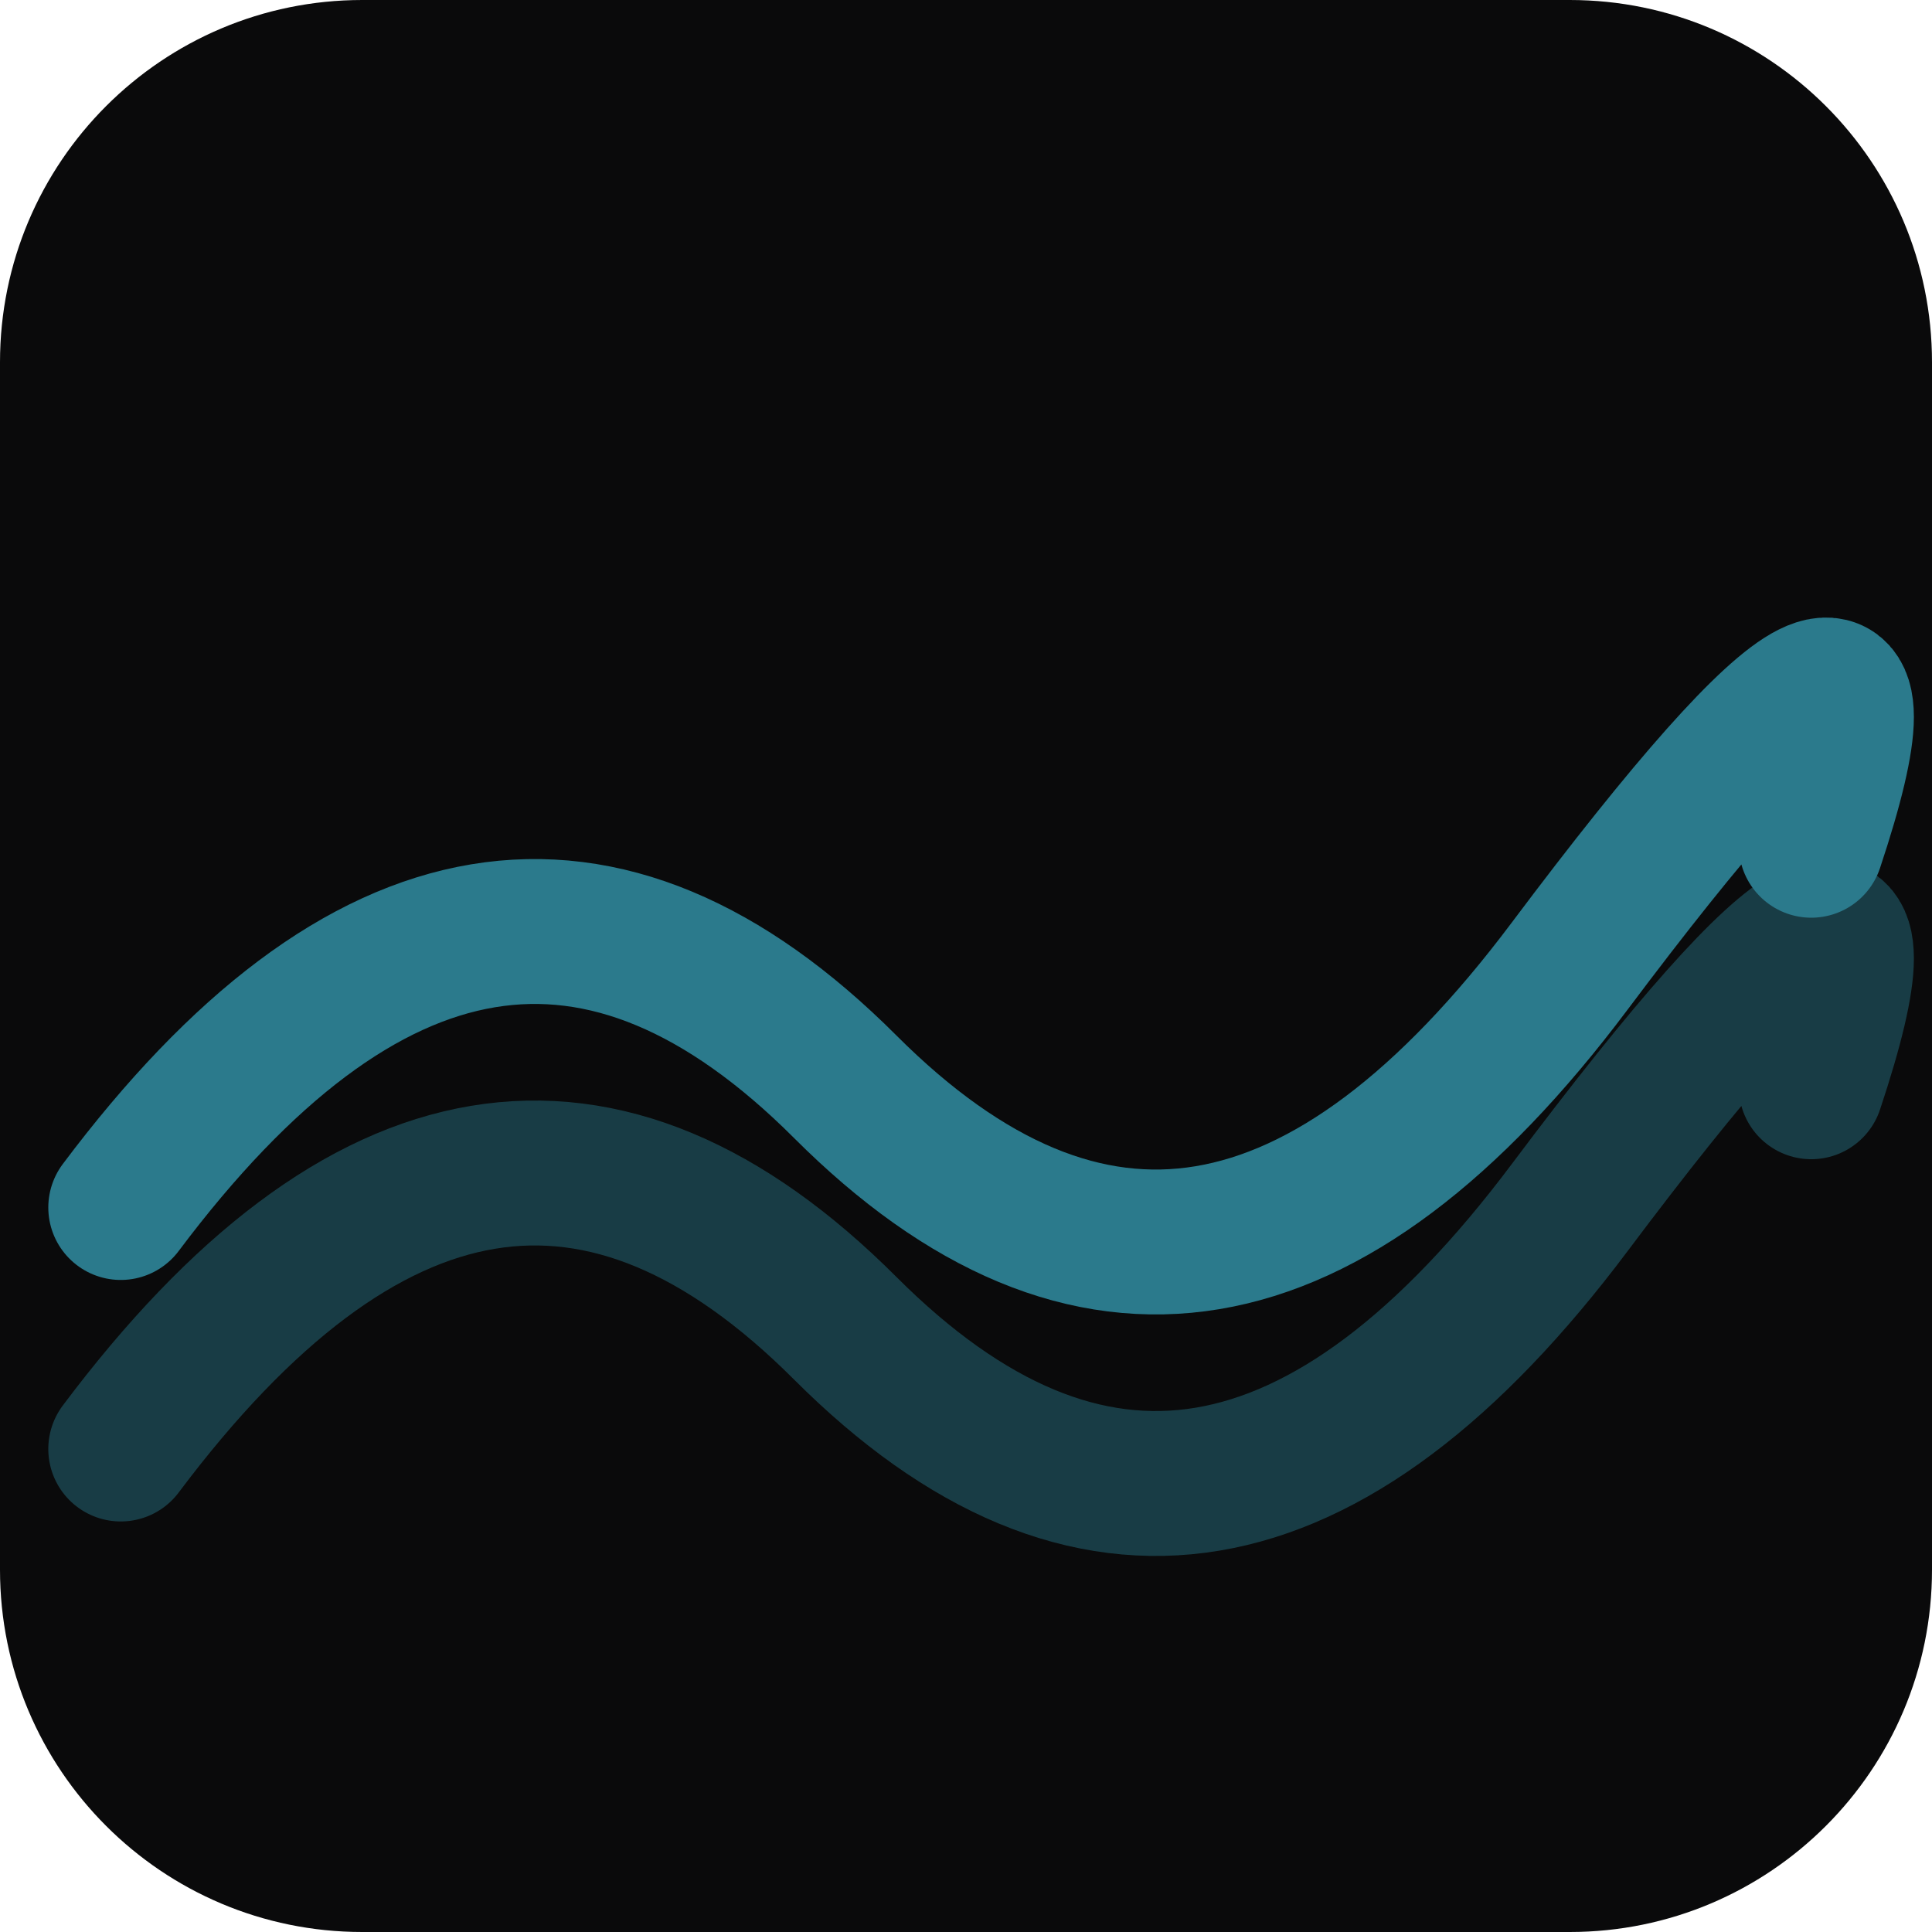
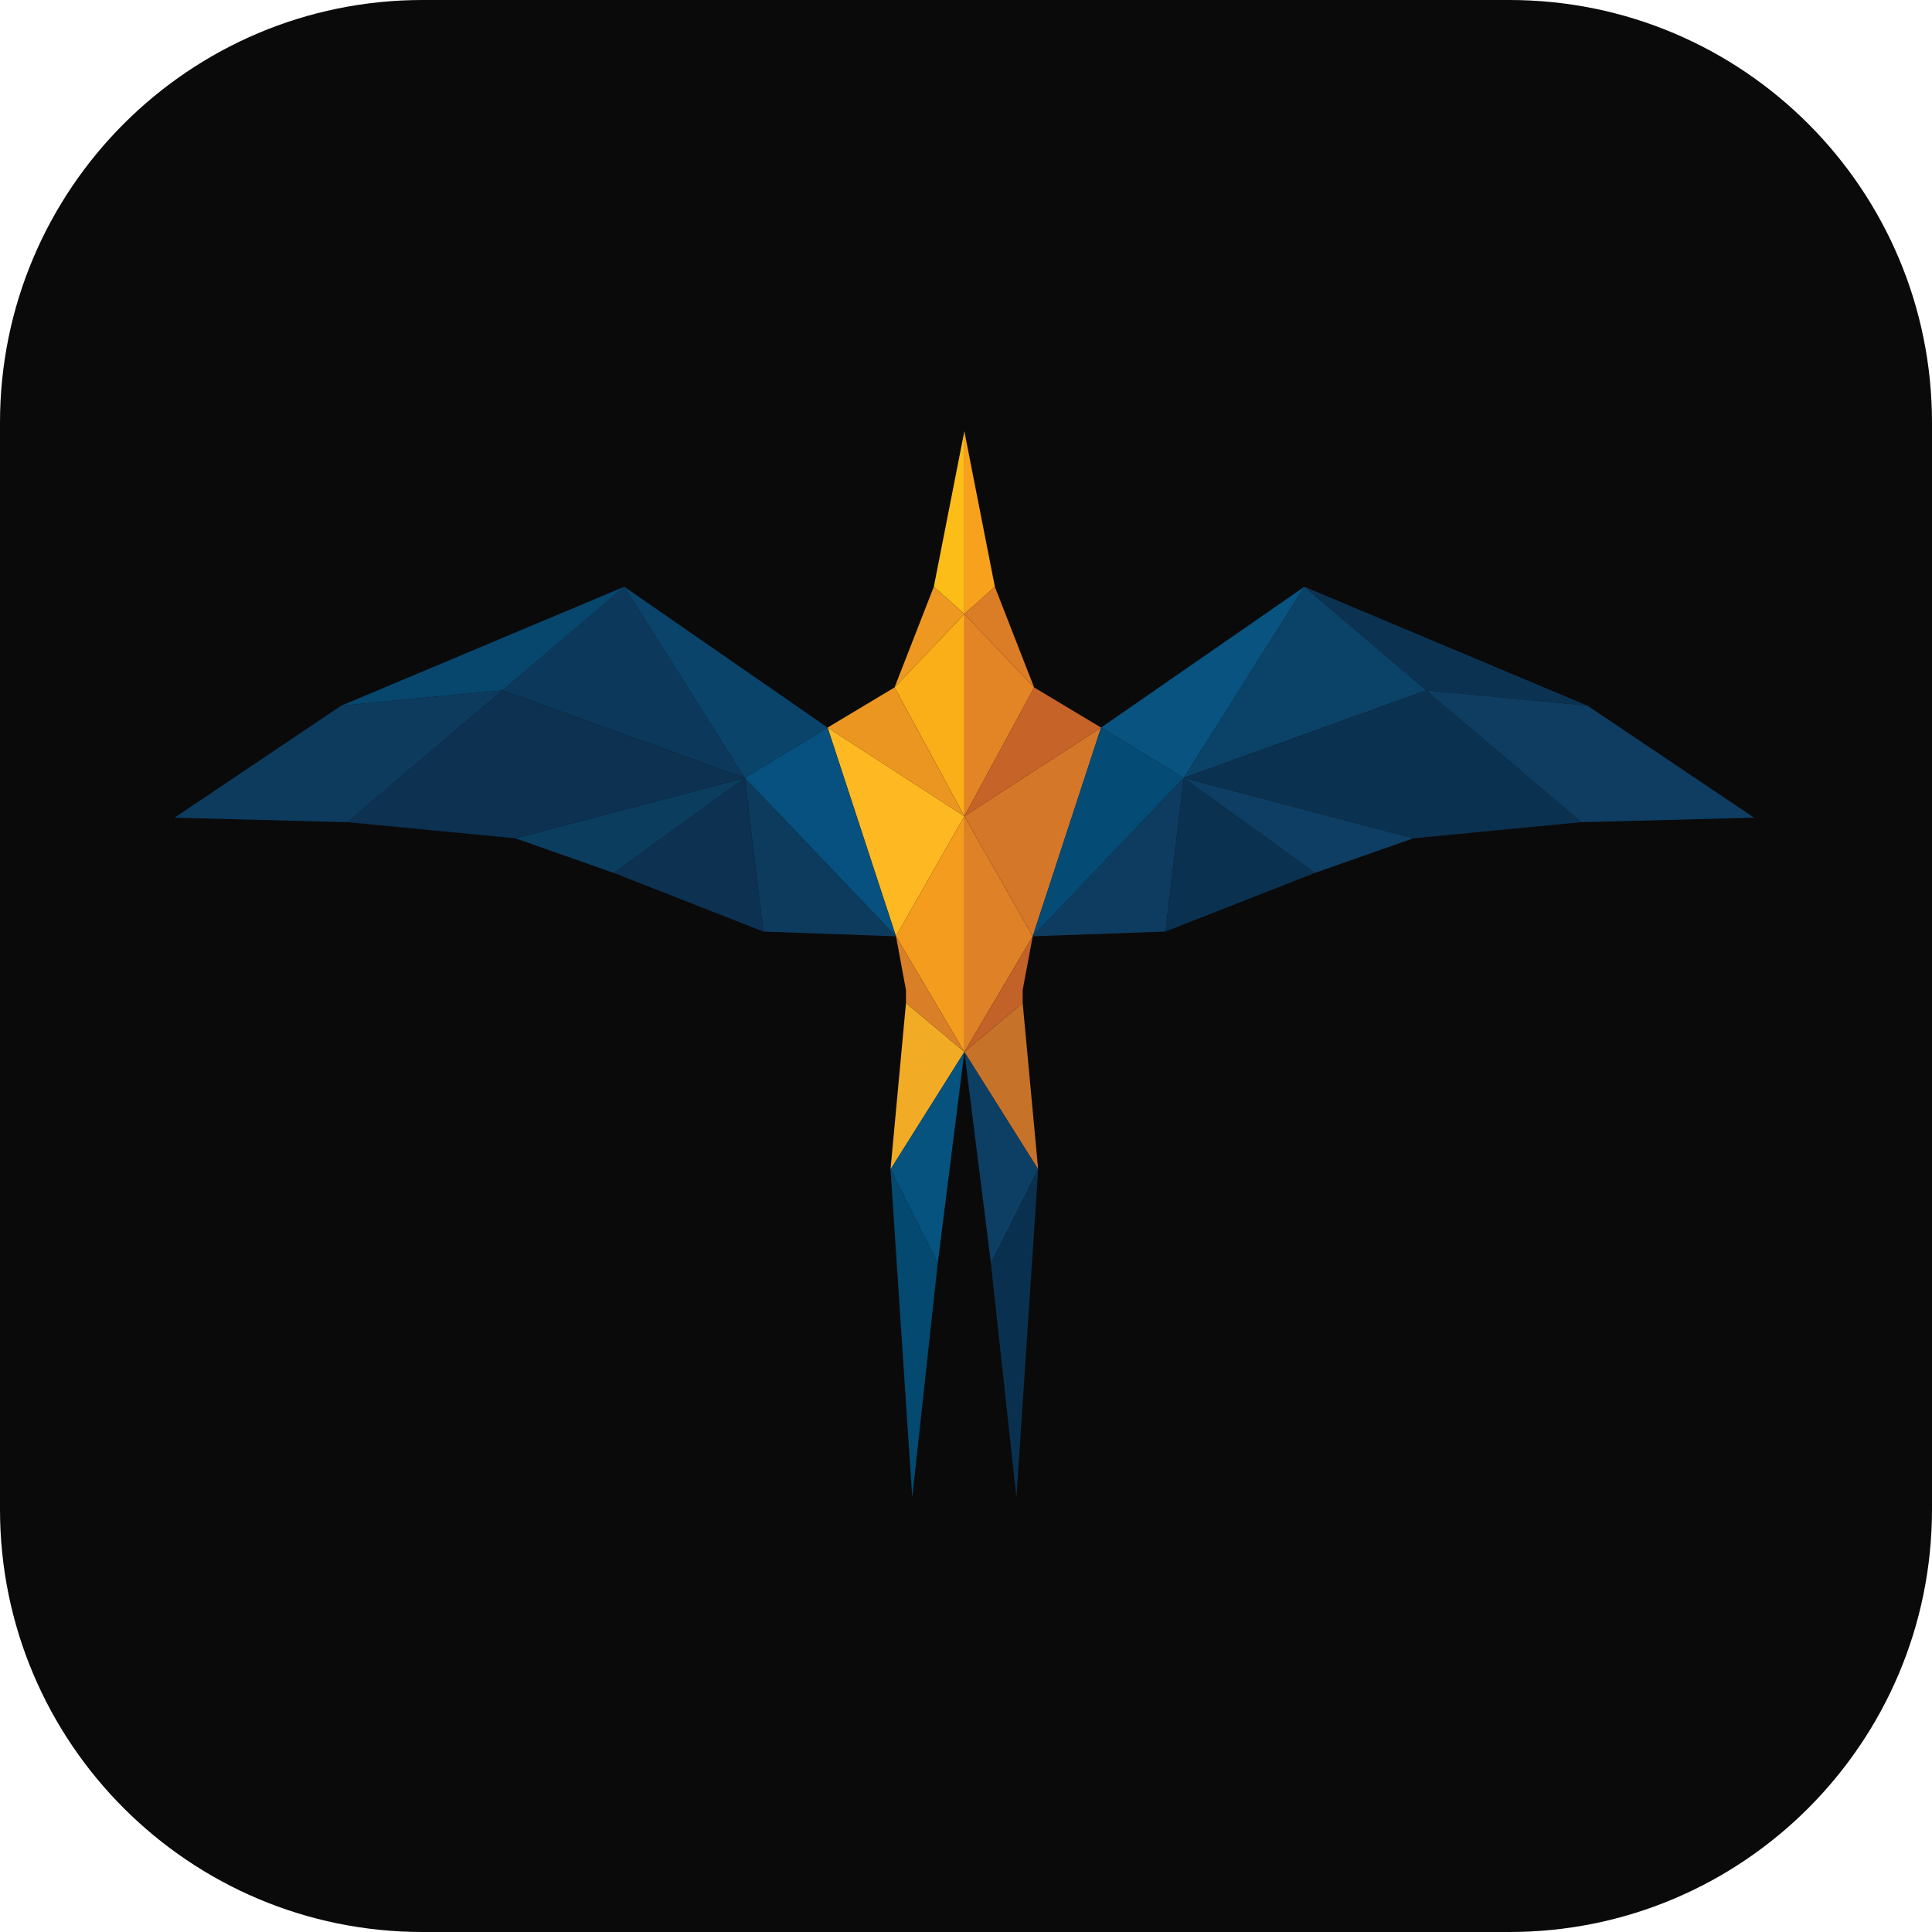
<svg xmlns="http://www.w3.org/2000/svg" viewBox="0 0 32 32">
-   <rect width="32" height="32" rx="6" fill="#0A0A0B" />
-   <path d="M2 20 Q 8 12, 14 18 T 26 16 T 30 14" fill="none" stroke="#2B7A8C" stroke-width="2.4" stroke-linecap="round" />
-   <path d="M2 24 Q 8 16, 14 22 T 26 20 T 30 18" fill="none" stroke="#2B7A8C" stroke-width="2.4" stroke-linecap="round" opacity="0.45" />
+   <rect width="32" height="32" rx="7" fill="#0A0A0B" />
+   <g transform="translate(2.4 2.4) scale(0.0483)">
+     <path d="M281.01 160.87V98.19L270.54 151.51L281.01 160.87Z" fill="#FCBD18" />
+     <path d="M281.01 160.87L257.07 186.05L270.54 151.51L281.01 160.87Z" fill="#EF9821" />
+     <path d="M281.01 160.87V230.22L257.07 186.05L281.01 160.87Z" fill="#FAAE18" />
+     <path d="M257.07 186.05L234.11 199.81L281.01 230.22L257.07 186.05Z" fill="#EC9622" />
+     <path d="M281.01 230.22L257.57 271.4L234.11 199.81L281.01 230.22Z" fill="#FDB822" />
+     <path d="M234.1 199.81L205.72 217.08L257.56 271.4L234.1 199.81Z" fill="#06517F" />
+     <path d="M205.73 217.08L212.04 269.76L257.57 271.39L205.73 217.07V217.08Z" fill="#0D3B5E" />
+     <path d="M205.73 217.08L164.38 151.51L234.11 199.81L205.73 217.08Z" fill="#0A446B" />
+     <path d="M164.38 151.51L122.6 187.04L205.73 217.07L164.38 151.5V151.51Z" fill="#0C395B" />
+     <path d="M205.73 217.08L160.75 249.64L212.04 269.76L205.73 217.08Z" fill="#0C3151" />
+     <path d="M205.73 217.08L127.02 237.79L160.75 249.64L205.73 217.08Z" fill="#0B3D5F" />
+     <path d="M122.6 187.05L69.4 232.25L127.02 237.79L205.73 217.08L122.6 187.05Z" fill="#0C3151" />
+     <path d="M164.38 151.51L67.3 192.31L122.6 187.05L164.38 151.52V151.51Z" fill="#07466D" />
+     <path d="M67.3 192.31L10.16 230.72L69.4 232.25L122.6 187.05L67.3 192.31Z" fill="#0D3B5E" />
+     <path d="M281.01 230.22V311.04L257.57 271.39L281.01 230.21V230.22Z" fill="#F49C1E" />
+     <path d="M257.57 271.39L260.99 289.81V294.26L281.01 311.03L257.57 271.38V271.39Z" fill="#D97F27" />
+     <path d="M260.99 294.27L255.69 351.3L281.01 311.04L260.99 294.27Z" fill="#F1AB25" />
+     <path d="M281.01 311.04L271.88 383.55L255.7 351.3L281.02 311.04H281.01Z" fill="#075380" />
+     <path d="M271.88 383.55L263.14 463.82L255.69 351.3L271.87 383.55H271.88Z" fill="#044970" />
+     <path d="M281.01 160.87V98.19L291.47 151.51L281.01 160.87Z" fill="#F7A11C" />
+     <path d="M281.01 160.87L304.93 186.05L291.46 151.51L281 160.87H281.01Z" fill="#DB7C27" />
+     <path d="M281.01 160.87V230.22L304.93 186.05L281.01 160.87Z" fill="#E48525" />
+     <path d="M304.93 186.05L327.89 199.81L281 230.22L304.92 186.05H304.93Z" fill="#C66328" />
+     <path d="M281.01 230.22L304.45 271.4L327.89 199.81L281 230.22H281.01Z" fill="#D57728" />
+     <path d="M327.89 199.81L356.27 217.08L304.45 271.4L327.89 199.81Z" fill="#044B76" />
+     <path d="M356.27 217.08L349.96 269.76L304.45 271.39L356.27 217.07V217.08Z" fill="#0E3C60" />
+     <path d="M356.27 217.08L397.62 151.51L327.89 199.81L356.27 217.08Z" fill="#085380" />
+     <path d="M397.62 151.51L439.4 187.04L356.27 217.07L397.62 151.5V151.51Z" fill="#0B4268" />
+     <path d="M356.27 217.08L401.25 249.64L349.96 269.76L356.27 217.08Z" fill="#0B3150" />
+     <path d="M356.27 217.08L434.98 237.79L401.25 249.64L356.27 217.08Z" fill="#0E3E63" />
+     <path d="M439.4 187.05L492.6 232.25L434.98 237.79L356.27 217.08L439.4 187.05Z" fill="#0B3150" />
+     <path d="M397.62 151.51L494.71 192.31L439.4 187.05L397.62 151.52V151.51Z" fill="#0C3252" />
+     <path d="M494.71 192.31L551.85 230.72L492.6 232.25L439.4 187.05L494.71 192.31Z" fill="#0E3D61" />
+     <path d="M281.01 230.22V311.04L304.45 271.39L281.01 230.21V230.22Z" fill="#DF8126" />
+     <path d="M304.45 271.39L301.01 289.81V294.26L281.01 311.03L304.45 271.38V271.39Z" fill="#C26128" />
+     <path d="M301.01 294.27L306.32 351.3L281 311.04L301 294.27H301.01Z" fill="#C77229" />
+     <path d="M281.01 311.04L290.13 383.55L306.33 351.3L281.01 311.04Z" fill="#0C3F63" />
+     <path d="M290.12 383.55L298.86 463.82L306.32 351.3L290.12 383.55Z" fill="#09314F" />
+   </g>
</svg>
